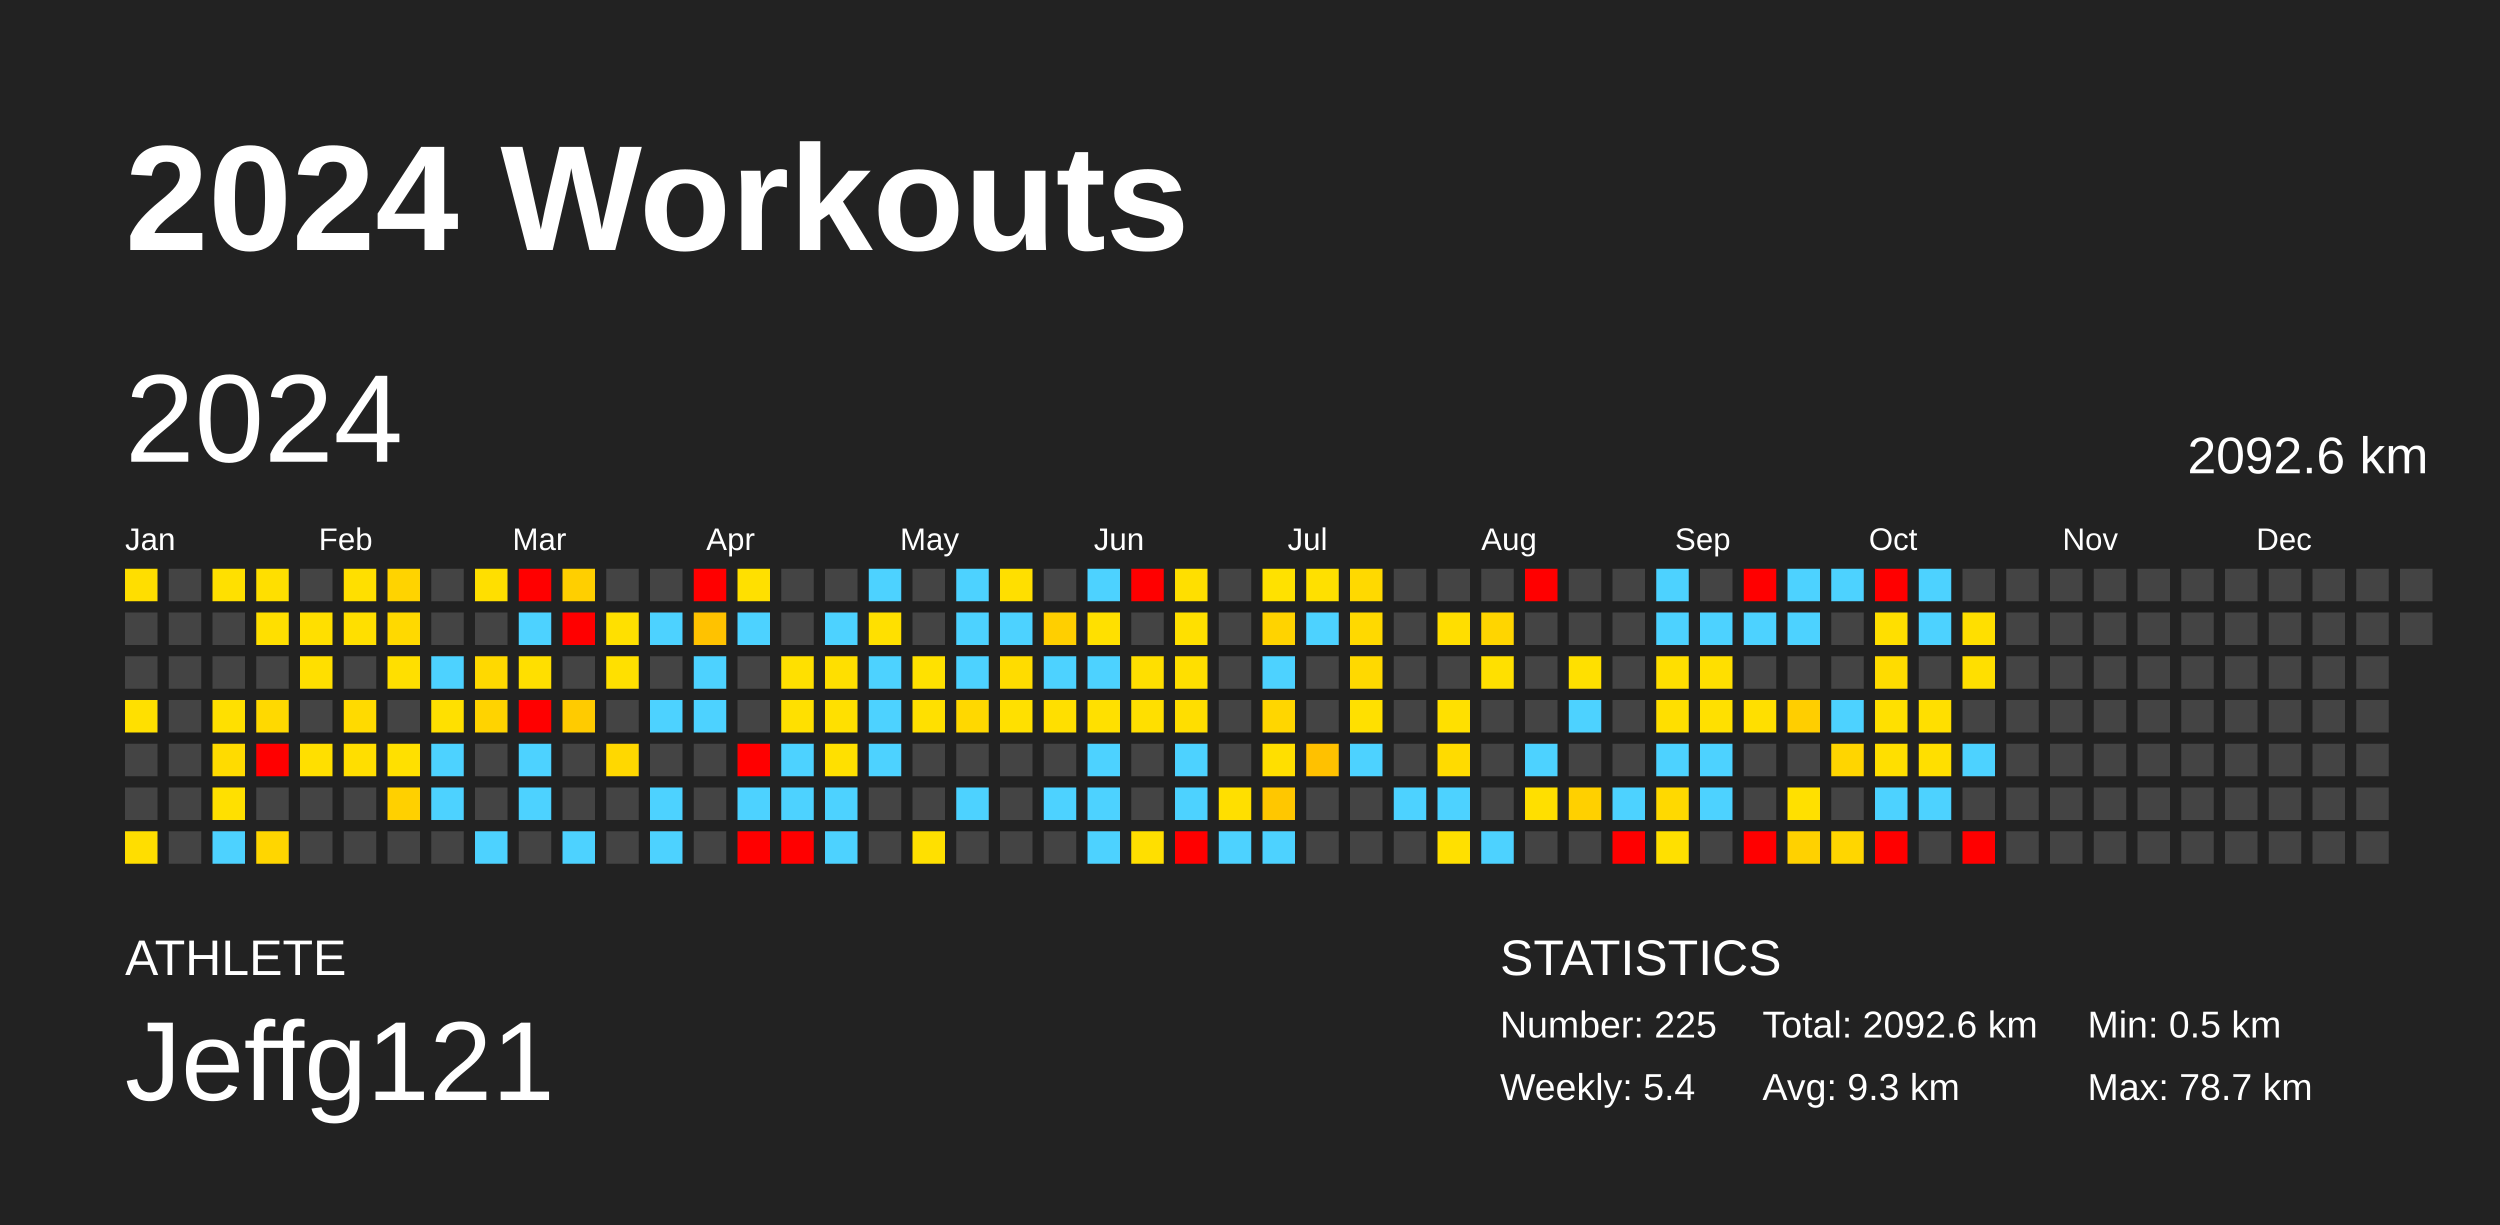
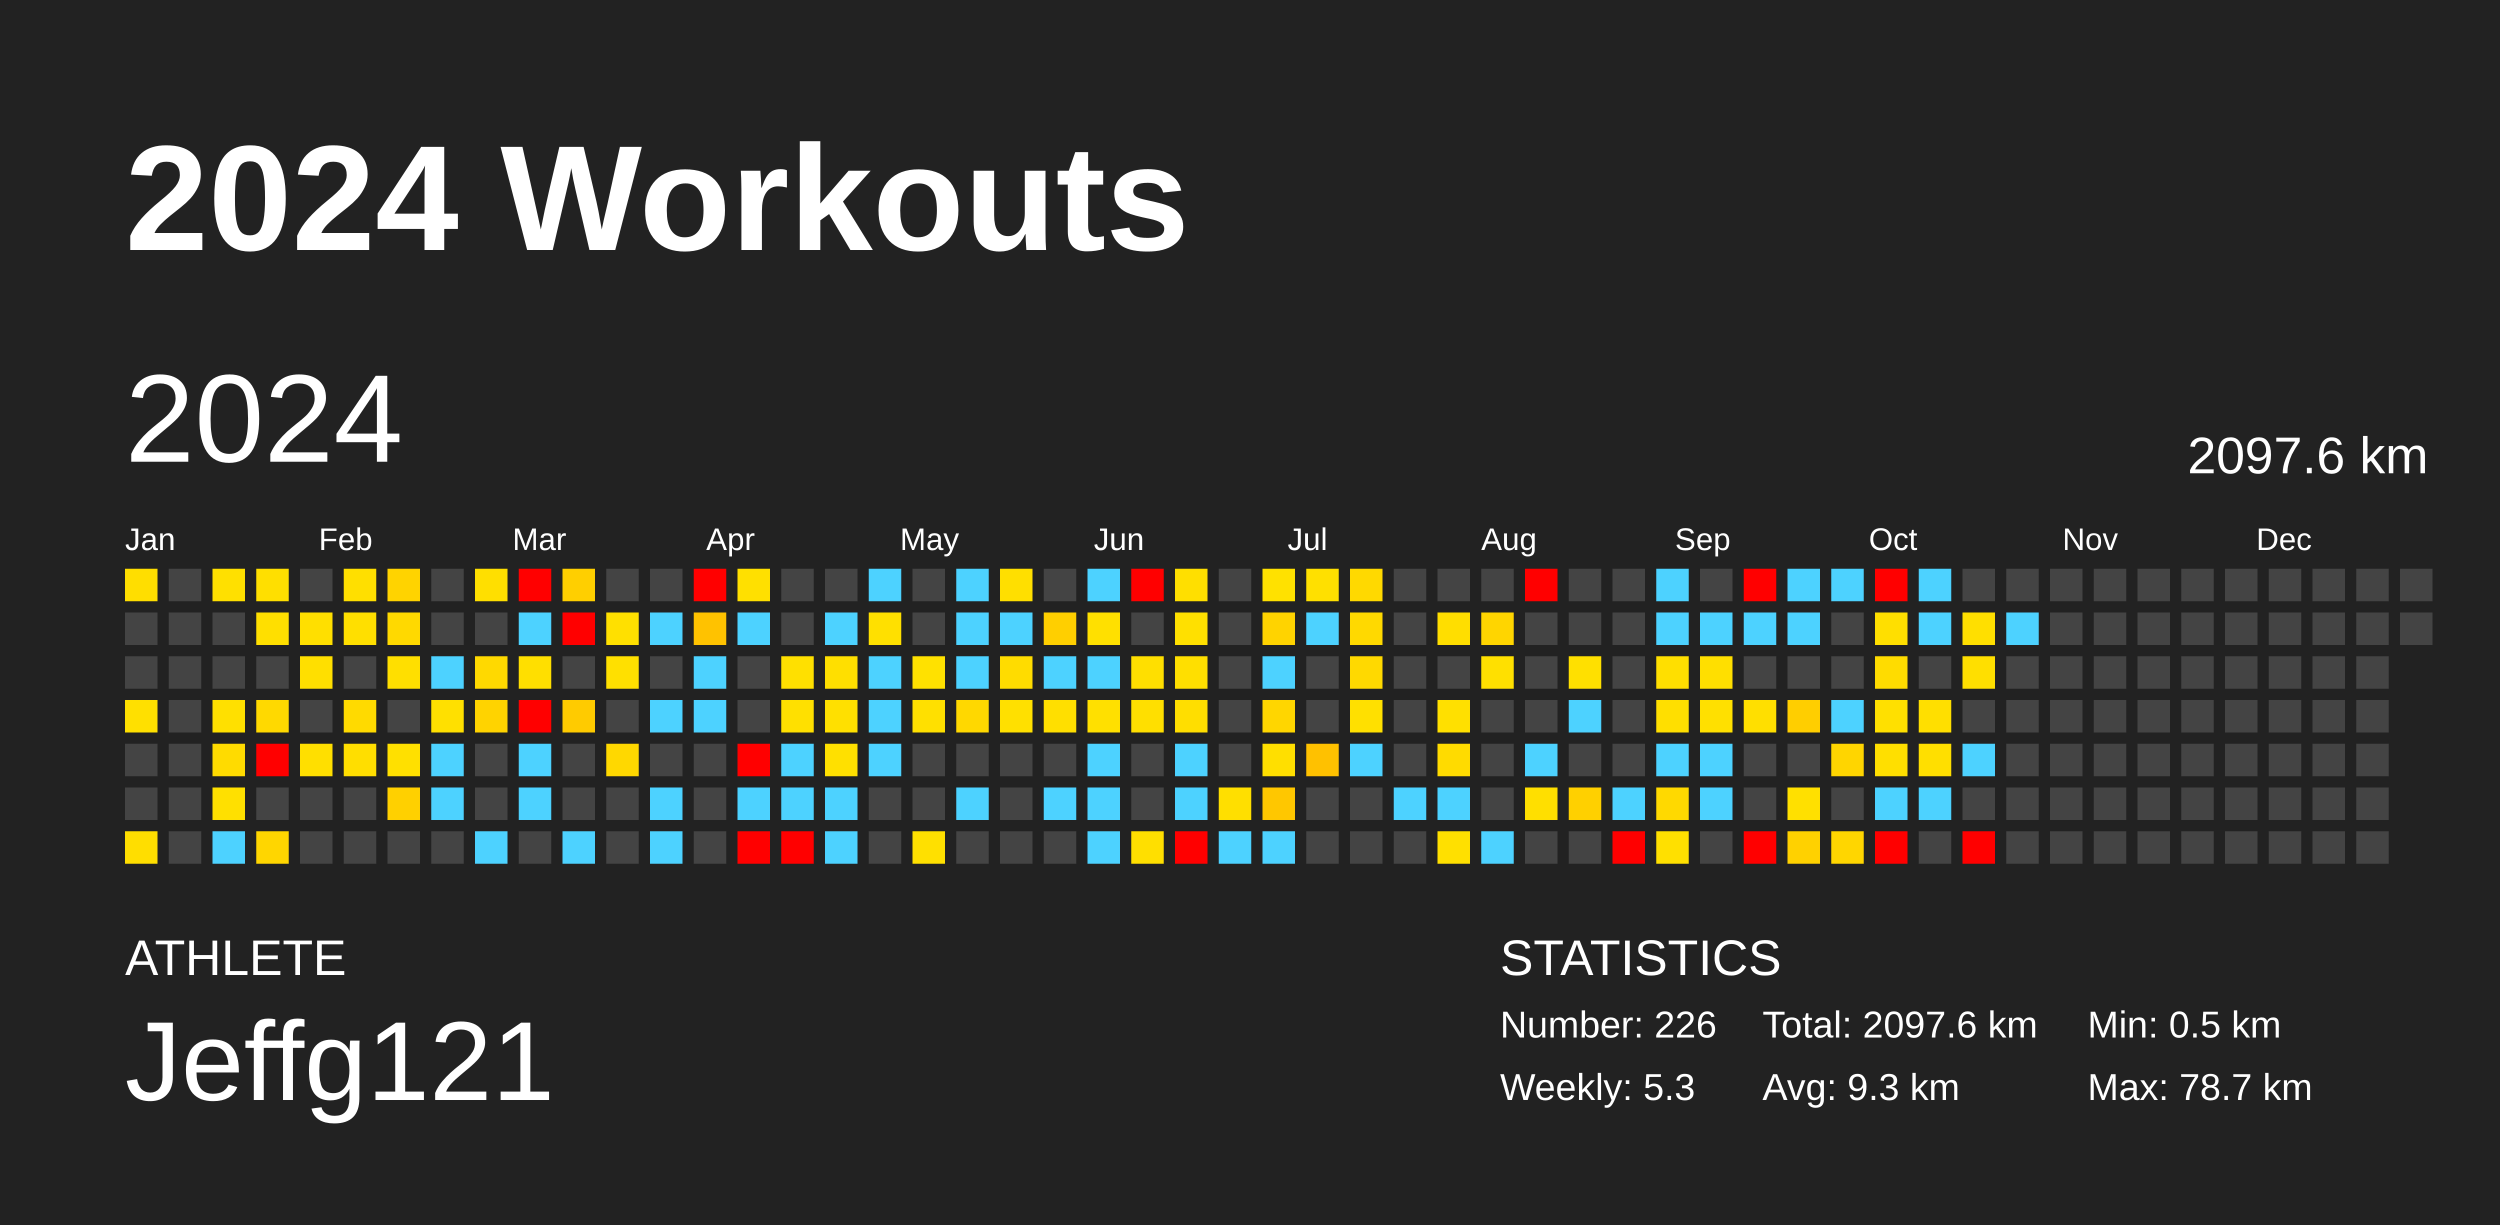
<svg xmlns="http://www.w3.org/2000/svg" baseProfile="full" height="98mm" version="1.1" viewBox="0,0,200,98" width="200mm">
  <defs />
  <rect fill="#222222" height="98" width="200" x="0" y="0" />
  <text fill="#FFFFFF" style="font-size:12px; font-family:Arial; font-weight:bold;" x="10" y="20">2024 Workouts</text>
  <text fill="#FFFFFF" style="font-size:4px; font-family:Arial" x="10" y="78">ATHLETE</text>
  <text fill="#FFFFFF" style="font-size:9px; font-family:Arial" x="10" y="88">Jeffg121</text>
  <text fill="#FFFFFF" style="font-size:4px; font-family:Arial" x="120" y="78">STATISTICS</text>
-   <text fill="#FFFFFF" style="font-size:3px; font-family:Arial" x="120" y="83">Number: 225</text>
-   <text fill="#FFFFFF" style="font-size:3px; font-family:Arial" x="120" y="88">Weekly: 5.4</text>
-   <text fill="#FFFFFF" style="font-size:3px; font-family:Arial" x="141" y="83">Total: 2092.6 km</text>
+   <text fill="#FFFFFF" style="font-size:3px; font-family:Arial" x="120" y="83">Number: 226</text>
+   <text fill="#FFFFFF" style="font-size:3px; font-family:Arial" x="120" y="88">Weekly: 5.3</text>
+   <text fill="#FFFFFF" style="font-size:3px; font-family:Arial" x="141" y="83">Total: 2097.6 km</text>
  <text fill="#FFFFFF" style="font-size:3px; font-family:Arial" x="141" y="88">Avg: 9.3 km</text>
  <text fill="#FFFFFF" style="font-size:3px; font-family:Arial" x="167" y="83">Min: 0.5 km</text>
  <text fill="#FFFFFF" style="font-size:3px; font-family:Arial" x="167" y="88">Max: 78.7 km</text>
  <text dominant-baseline="hanging" fill="#FFFFFF" style="font-size:10.0px; font-family:Arial;" x="10" y="30">2024</text>
-   <text dominant-baseline="hanging" fill="#FFFFFF" style="font-size:4.125px; font-family:Arial;" x="175" y="35">2092.6 km</text>
+   <text dominant-baseline="hanging" fill="#FFFFFF" style="font-size:4.125px; font-family:Arial;" x="175" y="35">2097.6 km</text>
  <text fill="#FFFFFF" style="font-size:2.5px; font-family:Arial" x="10.0" y="44">Jan</text>
  <text fill="#FFFFFF" style="font-size:2.5px; font-family:Arial" x="25.5" y="44">Feb</text>
  <text fill="#FFFFFF" style="font-size:2.5px; font-family:Arial" x="41.0" y="44">Mar</text>
  <text fill="#FFFFFF" style="font-size:2.5px; font-family:Arial" x="56.5" y="44">Apr</text>
  <text fill="#FFFFFF" style="font-size:2.5px; font-family:Arial" x="72.0" y="44">May</text>
  <text fill="#FFFFFF" style="font-size:2.5px; font-family:Arial" x="87.5" y="44">Jun</text>
  <text fill="#FFFFFF" style="font-size:2.5px; font-family:Arial" x="103.0" y="44">Jul</text>
  <text fill="#FFFFFF" style="font-size:2.5px; font-family:Arial" x="118.5" y="44">Aug</text>
  <text fill="#FFFFFF" style="font-size:2.5px; font-family:Arial" x="134.0" y="44">Sep</text>
  <text fill="#FFFFFF" style="font-size:2.5px; font-family:Arial" x="149.5" y="44">Oct</text>
  <text fill="#FFFFFF" style="font-size:2.5px; font-family:Arial" x="165.0" y="44">Nov</text>
  <text fill="#FFFFFF" style="font-size:2.5px; font-family:Arial" x="180.5" y="44">Dec</text>
  <rect fill="#ffde00" height="2.6" width="2.6" x="10.0" y="45.5" />
  <rect fill="#444444" height="2.6" width="2.6" x="10.0" y="49.0" />
  <rect fill="#444444" height="2.6" width="2.6" x="10.0" y="52.5" />
  <rect fill="#ffe000" height="2.6" width="2.6" x="10.0" y="56.0" />
  <rect fill="#444444" height="2.6" width="2.6" x="10.0" y="59.5" />
  <rect fill="#444444" height="2.6" width="2.6" x="10.0" y="63.0" />
  <rect fill="#ffde00" height="2.6" width="2.6" x="10.0" y="66.5" />
  <rect fill="#444444" height="2.6" width="2.6" x="13.5" y="45.5" />
  <rect fill="#444444" height="2.6" width="2.6" x="13.5" y="49.0" />
  <rect fill="#444444" height="2.6" width="2.6" x="13.5" y="52.5" />
  <rect fill="#444444" height="2.6" width="2.6" x="13.5" y="56.0" />
  <rect fill="#444444" height="2.6" width="2.6" x="13.5" y="59.5" />
  <rect fill="#444444" height="2.6" width="2.6" x="13.5" y="63.0" />
  <rect fill="#444444" height="2.6" width="2.6" x="13.5" y="66.5" />
  <rect fill="#ffe000" height="2.6" width="2.6" x="17.0" y="45.5" />
  <rect fill="#444444" height="2.6" width="2.6" x="17.0" y="49.0" />
  <rect fill="#444444" height="2.6" width="2.6" x="17.0" y="52.5" />
  <rect fill="#ffe000" height="2.6" width="2.6" x="17.0" y="56.0" />
  <rect fill="#ffdb00" height="2.6" width="2.6" x="17.0" y="59.5" />
  <rect fill="#ffe000" height="2.6" width="2.6" x="17.0" y="63.0" />
  <rect fill="#4dd2ff" height="2.6" width="2.6" x="17.0" y="66.5" />
  <rect fill="#ffdf00" height="2.6" width="2.6" x="20.5" y="45.5" />
  <rect fill="#ffdf00" height="2.6" width="2.6" x="20.5" y="49.0" />
  <rect fill="#444444" height="2.6" width="2.6" x="20.5" y="52.5" />
  <rect fill="#ffd900" height="2.6" width="2.6" x="20.5" y="56.0" />
  <rect fill="red" height="2.6" width="2.6" x="20.5" y="59.5" />
  <rect fill="#444444" height="2.6" width="2.6" x="20.5" y="63.0" />
  <rect fill="#ffd600" height="2.6" width="2.6" x="20.5" y="66.5" />
  <rect fill="#444444" height="2.6" width="2.6" x="24.0" y="45.5" />
  <rect fill="#ffdf00" height="2.6" width="2.6" x="24.0" y="49.0" />
  <rect fill="#ffdf00" height="2.6" width="2.6" x="24.0" y="52.5" />
  <rect fill="#444444" height="2.6" width="2.6" x="24.0" y="56.0" />
  <rect fill="#ffdf00" height="2.6" width="2.6" x="24.0" y="59.5" />
  <rect fill="#444444" height="2.6" width="2.6" x="24.0" y="63.0" />
  <rect fill="#444444" height="2.6" width="2.6" x="24.0" y="66.5" />
  <rect fill="#ffdf00" height="2.6" width="2.6" x="27.5" y="45.5" />
  <rect fill="#ffdf00" height="2.6" width="2.6" x="27.5" y="49.0" />
  <rect fill="#444444" height="2.6" width="2.6" x="27.5" y="52.5" />
  <rect fill="#ffda00" height="2.6" width="2.6" x="27.5" y="56.0" />
  <rect fill="#ffde00" height="2.6" width="2.6" x="27.5" y="59.5" />
  <rect fill="#444444" height="2.6" width="2.6" x="27.5" y="63.0" />
  <rect fill="#444444" height="2.6" width="2.6" x="27.5" y="66.5" />
  <rect fill="#ffd300" height="2.6" width="2.6" x="31.0" y="45.5" />
  <rect fill="#ffd900" height="2.6" width="2.6" x="31.0" y="49.0" />
  <rect fill="#ffdf00" height="2.6" width="2.6" x="31.0" y="52.5" />
  <rect fill="#444444" height="2.6" width="2.6" x="31.0" y="56.0" />
  <rect fill="#ffe000" height="2.6" width="2.6" x="31.0" y="59.5" />
  <rect fill="#ffd000" height="2.6" width="2.6" x="31.0" y="63.0" />
  <rect fill="#444444" height="2.6" width="2.6" x="31.0" y="66.5" />
  <rect fill="#444444" height="2.6" width="2.6" x="34.5" y="45.5" />
  <rect fill="#444444" height="2.6" width="2.6" x="34.5" y="49.0" />
  <rect fill="#4dd2ff" height="2.6" width="2.6" x="34.5" y="52.5" />
  <rect fill="#ffe000" height="2.6" width="2.6" x="34.5" y="56.0" />
  <rect fill="#4dd2ff" height="2.6" width="2.6" x="34.5" y="59.5" />
  <rect fill="#4dd2ff" height="2.6" width="2.6" x="34.5" y="63.0" />
  <rect fill="#444444" height="2.6" width="2.6" x="34.5" y="66.5" />
  <rect fill="#ffdf00" height="2.6" width="2.6" x="38.0" y="45.5" />
  <rect fill="#444444" height="2.6" width="2.6" x="38.0" y="49.0" />
  <rect fill="#ffd900" height="2.6" width="2.6" x="38.0" y="52.5" />
  <rect fill="#ffd300" height="2.6" width="2.6" x="38.0" y="56.0" />
  <rect fill="#444444" height="2.6" width="2.6" x="38.0" y="59.5" />
  <rect fill="#444444" height="2.6" width="2.6" x="38.0" y="63.0" />
  <rect fill="#4dd2ff" height="2.6" width="2.6" x="38.0" y="66.5" />
  <rect fill="red" height="2.6" width="2.6" x="41.5" y="45.5" />
  <rect fill="#4dd2ff" height="2.6" width="2.6" x="41.5" y="49.0" />
  <rect fill="#ffdf00" height="2.6" width="2.6" x="41.5" y="52.5" />
  <rect fill="red" height="2.6" width="2.6" x="41.5" y="56.0" />
  <rect fill="#4dd2ff" height="2.6" width="2.6" x="41.5" y="59.5" />
  <rect fill="#4dd2ff" height="2.6" width="2.6" x="41.5" y="63.0" />
  <rect fill="#444444" height="2.6" width="2.6" x="41.5" y="66.5" />
  <rect fill="#ffcf00" height="2.6" width="2.6" x="45.0" y="45.5" />
  <rect fill="red" height="2.6" width="2.6" x="45.0" y="49.0" />
  <rect fill="#444444" height="2.6" width="2.6" x="45.0" y="52.5" />
  <rect fill="#ffcb00" height="2.6" width="2.6" x="45.0" y="56.0" />
  <rect fill="#444444" height="2.6" width="2.6" x="45.0" y="59.5" />
  <rect fill="#444444" height="2.6" width="2.6" x="45.0" y="63.0" />
  <rect fill="#4dd2ff" height="2.6" width="2.6" x="45.0" y="66.5" />
  <rect fill="#444444" height="2.6" width="2.6" x="48.5" y="45.5" />
  <rect fill="#ffe000" height="2.6" width="2.6" x="48.5" y="49.0" />
  <rect fill="#ffe000" height="2.6" width="2.6" x="48.5" y="52.5" />
  <rect fill="#444444" height="2.6" width="2.6" x="48.5" y="56.0" />
  <rect fill="#ffd800" height="2.6" width="2.6" x="48.5" y="59.5" />
  <rect fill="#444444" height="2.6" width="2.6" x="48.5" y="63.0" />
  <rect fill="#444444" height="2.6" width="2.6" x="48.5" y="66.5" />
  <rect fill="#444444" height="2.6" width="2.6" x="52.0" y="45.5" />
  <rect fill="#4dd2ff" height="2.6" width="2.6" x="52.0" y="49.0" />
  <rect fill="#444444" height="2.6" width="2.6" x="52.0" y="52.5" />
  <rect fill="#4dd2ff" height="2.6" width="2.6" x="52.0" y="56.0" />
  <rect fill="#444444" height="2.6" width="2.6" x="52.0" y="59.5" />
  <rect fill="#4dd2ff" height="2.6" width="2.6" x="52.0" y="63.0" />
  <rect fill="#4dd2ff" height="2.6" width="2.6" x="52.0" y="66.5" />
  <rect fill="red" height="2.6" width="2.6" x="55.5" y="45.5" />
  <rect fill="#ffc200" height="2.6" width="2.6" x="55.5" y="49.0" />
  <rect fill="#4dd2ff" height="2.6" width="2.6" x="55.5" y="52.5" />
  <rect fill="#4dd2ff" height="2.6" width="2.6" x="55.5" y="56.0" />
  <rect fill="#444444" height="2.6" width="2.6" x="55.5" y="59.5" />
  <rect fill="#444444" height="2.6" width="2.6" x="55.5" y="63.0" />
  <rect fill="#444444" height="2.6" width="2.6" x="55.5" y="66.5" />
  <rect fill="#ffe000" height="2.6" width="2.6" x="59.0" y="45.5" />
  <rect fill="#4dd2ff" height="2.6" width="2.6" x="59.0" y="49.0" />
  <rect fill="#444444" height="2.6" width="2.6" x="59.0" y="52.5" />
  <rect fill="#444444" height="2.6" width="2.6" x="59.0" y="56.0" />
  <rect fill="red" height="2.6" width="2.6" x="59.0" y="59.5" />
  <rect fill="#4dd2ff" height="2.6" width="2.6" x="59.0" y="63.0" />
  <rect fill="red" height="2.6" width="2.6" x="59.0" y="66.5" />
  <rect fill="#444444" height="2.6" width="2.6" x="62.5" y="45.5" />
  <rect fill="#444444" height="2.6" width="2.6" x="62.5" y="49.0" />
  <rect fill="#ffe000" height="2.6" width="2.6" x="62.5" y="52.5" />
  <rect fill="#ffe000" height="2.6" width="2.6" x="62.5" y="56.0" />
  <rect fill="#4dd2ff" height="2.6" width="2.6" x="62.5" y="59.5" />
  <rect fill="#4dd2ff" height="2.6" width="2.6" x="62.5" y="63.0" />
  <rect fill="red" height="2.6" width="2.6" x="62.5" y="66.5" />
  <rect fill="#444444" height="2.6" width="2.6" x="66.0" y="45.5" />
  <rect fill="#4dd2ff" height="2.6" width="2.6" x="66.0" y="49.0" />
  <rect fill="#ffdf00" height="2.6" width="2.6" x="66.0" y="52.5" />
  <rect fill="#ffe000" height="2.6" width="2.6" x="66.0" y="56.0" />
  <rect fill="#ffe000" height="2.6" width="2.6" x="66.0" y="59.5" />
  <rect fill="#4dd2ff" height="2.6" width="2.6" x="66.0" y="63.0" />
  <rect fill="#4dd2ff" height="2.6" width="2.6" x="66.0" y="66.5" />
  <rect fill="#4dd2ff" height="2.6" width="2.6" x="69.5" y="45.5" />
  <rect fill="#ffe000" height="2.6" width="2.6" x="69.5" y="49.0" />
  <rect fill="#4dd2ff" height="2.6" width="2.6" x="69.5" y="52.5" />
  <rect fill="#4dd2ff" height="2.6" width="2.6" x="69.5" y="56.0" />
  <rect fill="#4dd2ff" height="2.6" width="2.6" x="69.5" y="59.5" />
  <rect fill="#444444" height="2.6" width="2.6" x="69.5" y="63.0" />
  <rect fill="#444444" height="2.6" width="2.6" x="69.5" y="66.5" />
  <rect fill="#444444" height="2.6" width="2.6" x="73.0" y="45.5" />
  <rect fill="#444444" height="2.6" width="2.6" x="73.0" y="49.0" />
  <rect fill="#ffe100" height="2.6" width="2.6" x="73.0" y="52.5" />
  <rect fill="#ffe000" height="2.6" width="2.6" x="73.0" y="56.0" />
  <rect fill="#444444" height="2.6" width="2.6" x="73.0" y="59.5" />
  <rect fill="#444444" height="2.6" width="2.6" x="73.0" y="63.0" />
  <rect fill="#ffe000" height="2.6" width="2.6" x="73.0" y="66.5" />
  <rect fill="#4dd2ff" height="2.6" width="2.6" x="76.5" y="45.5" />
  <rect fill="#4dd2ff" height="2.6" width="2.6" x="76.5" y="49.0" />
  <rect fill="#4dd2ff" height="2.6" width="2.6" x="76.5" y="52.5" />
  <rect fill="#ffd800" height="2.6" width="2.6" x="76.5" y="56.0" />
  <rect fill="#444444" height="2.6" width="2.6" x="76.5" y="59.5" />
  <rect fill="#4dd2ff" height="2.6" width="2.6" x="76.5" y="63.0" />
  <rect fill="#444444" height="2.6" width="2.6" x="76.5" y="66.5" />
  <rect fill="#ffdf00" height="2.6" width="2.6" x="80.0" y="45.5" />
  <rect fill="#4dd2ff" height="2.6" width="2.6" x="80.0" y="49.0" />
  <rect fill="#ffdc00" height="2.6" width="2.6" x="80.0" y="52.5" />
  <rect fill="#ffe000" height="2.6" width="2.6" x="80.0" y="56.0" />
  <rect fill="#444444" height="2.6" width="2.6" x="80.0" y="59.5" />
  <rect fill="#444444" height="2.6" width="2.6" x="80.0" y="63.0" />
  <rect fill="#444444" height="2.6" width="2.6" x="80.0" y="66.5" />
  <rect fill="#444444" height="2.6" width="2.6" x="83.5" y="45.5" />
  <rect fill="#ffcf00" height="2.6" width="2.6" x="83.5" y="49.0" />
  <rect fill="#4dd2ff" height="2.6" width="2.6" x="83.5" y="52.5" />
  <rect fill="#ffdf00" height="2.6" width="2.6" x="83.5" y="56.0" />
  <rect fill="#444444" height="2.6" width="2.6" x="83.5" y="59.5" />
  <rect fill="#4dd2ff" height="2.6" width="2.6" x="83.5" y="63.0" />
  <rect fill="#444444" height="2.6" width="2.6" x="83.5" y="66.5" />
  <rect fill="#4dd2ff" height="2.6" width="2.6" x="87.0" y="45.5" />
  <rect fill="#ffe000" height="2.6" width="2.6" x="87.0" y="49.0" />
  <rect fill="#4dd2ff" height="2.6" width="2.6" x="87.0" y="52.5" />
  <rect fill="#ffe000" height="2.6" width="2.6" x="87.0" y="56.0" />
  <rect fill="#4dd2ff" height="2.6" width="2.6" x="87.0" y="59.5" />
  <rect fill="#4dd2ff" height="2.6" width="2.6" x="87.0" y="63.0" />
  <rect fill="#4dd2ff" height="2.6" width="2.6" x="87.0" y="66.5" />
  <rect fill="red" height="2.6" width="2.6" x="90.5" y="45.5" />
  <rect fill="#444444" height="2.6" width="2.6" x="90.5" y="49.0" />
  <rect fill="#ffdf00" height="2.6" width="2.6" x="90.5" y="52.5" />
  <rect fill="#ffdf00" height="2.6" width="2.6" x="90.5" y="56.0" />
  <rect fill="#444444" height="2.6" width="2.6" x="90.5" y="59.5" />
  <rect fill="#444444" height="2.6" width="2.6" x="90.5" y="63.0" />
  <rect fill="#ffdf00" height="2.6" width="2.6" x="90.5" y="66.5" />
  <rect fill="#ffdf00" height="2.6" width="2.6" x="94.0" y="45.5" />
  <rect fill="#ffe000" height="2.6" width="2.6" x="94.0" y="49.0" />
  <rect fill="#ffdf00" height="2.6" width="2.6" x="94.0" y="52.5" />
  <rect fill="#ffde00" height="2.6" width="2.6" x="94.0" y="56.0" />
  <rect fill="#4dd2ff" height="2.6" width="2.6" x="94.0" y="59.5" />
  <rect fill="#4dd2ff" height="2.6" width="2.6" x="94.0" y="63.0" />
  <rect fill="red" height="2.6" width="2.6" x="94.0" y="66.5" />
  <rect fill="#444444" height="2.6" width="2.6" x="97.5" y="45.5" />
  <rect fill="#444444" height="2.6" width="2.6" x="97.5" y="49.0" />
  <rect fill="#444444" height="2.6" width="2.6" x="97.5" y="52.5" />
  <rect fill="#444444" height="2.6" width="2.6" x="97.5" y="56.0" />
  <rect fill="#444444" height="2.6" width="2.6" x="97.5" y="59.5" />
  <rect fill="#ffdf00" height="2.6" width="2.6" x="97.5" y="63.0" />
  <rect fill="#4dd2ff" height="2.6" width="2.6" x="97.5" y="66.5" />
  <rect fill="#ffe100" height="2.6" width="2.6" x="101.0" y="45.5" />
  <rect fill="#ffd300" height="2.6" width="2.6" x="101.0" y="49.0" />
  <rect fill="#4dd2ff" height="2.6" width="2.6" x="101.0" y="52.5" />
  <rect fill="#ffd600" height="2.6" width="2.6" x="101.0" y="56.0" />
  <rect fill="#ffdf00" height="2.6" width="2.6" x="101.0" y="59.5" />
  <rect fill="#ffc700" height="2.6" width="2.6" x="101.0" y="63.0" />
  <rect fill="#4dd2ff" height="2.6" width="2.6" x="101.0" y="66.5" />
  <rect fill="#ffe000" height="2.6" width="2.6" x="104.5" y="45.5" />
  <rect fill="#4dd2ff" height="2.6" width="2.6" x="104.5" y="49.0" />
  <rect fill="#444444" height="2.6" width="2.6" x="104.5" y="52.5" />
  <rect fill="#444444" height="2.6" width="2.6" x="104.5" y="56.0" />
  <rect fill="#ffc100" height="2.6" width="2.6" x="104.5" y="59.5" />
  <rect fill="#444444" height="2.6" width="2.6" x="104.5" y="63.0" />
  <rect fill="#444444" height="2.6" width="2.6" x="104.5" y="66.5" />
  <rect fill="#ffd900" height="2.6" width="2.6" x="108.0" y="45.5" />
  <rect fill="#ffd900" height="2.6" width="2.6" x="108.0" y="49.0" />
  <rect fill="#ffd900" height="2.6" width="2.6" x="108.0" y="52.5" />
  <rect fill="#ffe000" height="2.6" width="2.6" x="108.0" y="56.0" />
  <rect fill="#4dd2ff" height="2.6" width="2.6" x="108.0" y="59.5" />
  <rect fill="#444444" height="2.6" width="2.6" x="108.0" y="63.0" />
  <rect fill="#444444" height="2.6" width="2.6" x="108.0" y="66.5" />
  <rect fill="#444444" height="2.6" width="2.6" x="111.5" y="45.5" />
  <rect fill="#444444" height="2.6" width="2.6" x="111.5" y="49.0" />
  <rect fill="#444444" height="2.6" width="2.6" x="111.5" y="52.5" />
  <rect fill="#444444" height="2.6" width="2.6" x="111.5" y="56.0" />
  <rect fill="#444444" height="2.6" width="2.6" x="111.5" y="59.5" />
  <rect fill="#4dd2ff" height="2.6" width="2.6" x="111.5" y="63.0" />
  <rect fill="#444444" height="2.6" width="2.6" x="111.5" y="66.5" />
  <rect fill="#444444" height="2.6" width="2.6" x="115.0" y="45.5" />
  <rect fill="#ffde00" height="2.6" width="2.6" x="115.0" y="49.0" />
  <rect fill="#444444" height="2.6" width="2.6" x="115.0" y="52.5" />
  <rect fill="#ffe000" height="2.6" width="2.6" x="115.0" y="56.0" />
  <rect fill="#ffdb00" height="2.6" width="2.6" x="115.0" y="59.5" />
  <rect fill="#4dd2ff" height="2.6" width="2.6" x="115.0" y="63.0" />
  <rect fill="#ffe000" height="2.6" width="2.6" x="115.0" y="66.5" />
  <rect fill="#444444" height="2.6" width="2.6" x="118.5" y="45.5" />
  <rect fill="#ffd500" height="2.6" width="2.6" x="118.5" y="49.0" />
  <rect fill="#ffe000" height="2.6" width="2.6" x="118.5" y="52.5" />
  <rect fill="#444444" height="2.6" width="2.6" x="118.5" y="56.0" />
  <rect fill="#444444" height="2.6" width="2.6" x="118.5" y="59.5" />
  <rect fill="#444444" height="2.6" width="2.6" x="118.5" y="63.0" />
  <rect fill="#4dd2ff" height="2.6" width="2.6" x="118.5" y="66.5" />
  <rect fill="red" height="2.6" width="2.6" x="122.0" y="45.5" />
  <rect fill="#444444" height="2.6" width="2.6" x="122.0" y="49.0" />
  <rect fill="#444444" height="2.6" width="2.6" x="122.0" y="52.5" />
  <rect fill="#444444" height="2.6" width="2.6" x="122.0" y="56.0" />
  <rect fill="#4dd2ff" height="2.6" width="2.6" x="122.0" y="59.5" />
  <rect fill="#ffdf00" height="2.6" width="2.6" x="122.0" y="63.0" />
  <rect fill="#444444" height="2.6" width="2.6" x="122.0" y="66.5" />
  <rect fill="#444444" height="2.6" width="2.6" x="125.5" y="45.5" />
  <rect fill="#444444" height="2.6" width="2.6" x="125.5" y="49.0" />
  <rect fill="#ffe000" height="2.6" width="2.6" x="125.5" y="52.5" />
  <rect fill="#4dd2ff" height="2.6" width="2.6" x="125.5" y="56.0" />
  <rect fill="#444444" height="2.6" width="2.6" x="125.5" y="59.5" />
  <rect fill="#ffd000" height="2.6" width="2.6" x="125.5" y="63.0" />
  <rect fill="#444444" height="2.6" width="2.6" x="125.5" y="66.5" />
  <rect fill="#444444" height="2.6" width="2.6" x="129.0" y="45.5" />
  <rect fill="#444444" height="2.6" width="2.6" x="129.0" y="49.0" />
  <rect fill="#444444" height="2.6" width="2.6" x="129.0" y="52.5" />
  <rect fill="#444444" height="2.6" width="2.6" x="129.0" y="56.0" />
  <rect fill="#444444" height="2.6" width="2.6" x="129.0" y="59.5" />
  <rect fill="#4dd2ff" height="2.6" width="2.6" x="129.0" y="63.0" />
  <rect fill="red" height="2.6" width="2.6" x="129.0" y="66.5" />
  <rect fill="#4dd2ff" height="2.6" width="2.6" x="132.5" y="45.5" />
  <rect fill="#4dd2ff" height="2.6" width="2.6" x="132.5" y="49.0" />
  <rect fill="#ffdf00" height="2.6" width="2.6" x="132.5" y="52.5" />
  <rect fill="#ffdf00" height="2.6" width="2.6" x="132.5" y="56.0" />
  <rect fill="#4dd2ff" height="2.6" width="2.6" x="132.5" y="59.5" />
  <rect fill="#ffd900" height="2.6" width="2.6" x="132.5" y="63.0" />
  <rect fill="#ffe000" height="2.6" width="2.6" x="132.5" y="66.5" />
  <rect fill="#444444" height="2.6" width="2.6" x="136.0" y="45.5" />
  <rect fill="#4dd2ff" height="2.6" width="2.6" x="136.0" y="49.0" />
  <rect fill="#ffdf00" height="2.6" width="2.6" x="136.0" y="52.5" />
  <rect fill="#ffe000" height="2.6" width="2.6" x="136.0" y="56.0" />
  <rect fill="#4dd2ff" height="2.6" width="2.6" x="136.0" y="59.5" />
  <rect fill="#4dd2ff" height="2.6" width="2.6" x="136.0" y="63.0" />
  <rect fill="#444444" height="2.6" width="2.6" x="136.0" y="66.5" />
  <rect fill="red" height="2.6" width="2.6" x="139.5" y="45.5" />
  <rect fill="#4dd2ff" height="2.6" width="2.6" x="139.5" y="49.0" />
  <rect fill="#444444" height="2.6" width="2.6" x="139.5" y="52.5" />
  <rect fill="#ffdf00" height="2.6" width="2.6" x="139.5" y="56.0" />
  <rect fill="#444444" height="2.6" width="2.6" x="139.5" y="59.5" />
  <rect fill="#444444" height="2.6" width="2.6" x="139.5" y="63.0" />
  <rect fill="red" height="2.6" width="2.6" x="139.5" y="66.5" />
  <rect fill="#4dd2ff" height="2.6" width="2.6" x="143.0" y="45.5" />
  <rect fill="#4dd2ff" height="2.6" width="2.6" x="143.0" y="49.0" />
  <rect fill="#444444" height="2.6" width="2.6" x="143.0" y="52.5" />
  <rect fill="#ffce00" height="2.6" width="2.6" x="143.0" y="56.0" />
  <rect fill="#444444" height="2.6" width="2.6" x="143.0" y="59.5" />
  <rect fill="#ffe000" height="2.6" width="2.6" x="143.0" y="63.0" />
  <rect fill="#ffd100" height="2.6" width="2.6" x="143.0" y="66.5" />
  <rect fill="#4dd2ff" height="2.6" width="2.6" x="146.5" y="45.5" />
  <rect fill="#444444" height="2.6" width="2.6" x="146.5" y="49.0" />
  <rect fill="#444444" height="2.6" width="2.6" x="146.5" y="52.5" />
  <rect fill="#4dd2ff" height="2.6" width="2.6" x="146.5" y="56.0" />
  <rect fill="#ffd500" height="2.6" width="2.6" x="146.5" y="59.5" />
  <rect fill="#444444" height="2.6" width="2.6" x="146.5" y="63.0" />
  <rect fill="#ffd600" height="2.6" width="2.6" x="146.5" y="66.5" />
  <rect fill="red" height="2.6" width="2.6" x="150.0" y="45.5" />
  <rect fill="#ffdf00" height="2.6" width="2.6" x="150.0" y="49.0" />
  <rect fill="#ffdc00" height="2.6" width="2.6" x="150.0" y="52.5" />
  <rect fill="#ffe000" height="2.6" width="2.6" x="150.0" y="56.0" />
  <rect fill="#ffdf00" height="2.6" width="2.6" x="150.0" y="59.5" />
  <rect fill="#4dd2ff" height="2.6" width="2.6" x="150.0" y="63.0" />
  <rect fill="red" height="2.6" width="2.6" x="150.0" y="66.5" />
  <rect fill="#4dd2ff" height="2.6" width="2.6" x="153.5" y="45.5" />
  <rect fill="#4dd2ff" height="2.6" width="2.6" x="153.5" y="49.0" />
  <rect fill="#444444" height="2.6" width="2.6" x="153.5" y="52.5" />
  <rect fill="#ffdf00" height="2.6" width="2.6" x="153.5" y="56.0" />
  <rect fill="#ffdf00" height="2.6" width="2.6" x="153.5" y="59.5" />
  <rect fill="#4dd2ff" height="2.6" width="2.6" x="153.5" y="63.0" />
  <rect fill="#444444" height="2.6" width="2.6" x="153.5" y="66.5" />
  <rect fill="#444444" height="2.6" width="2.6" x="157.0" y="45.5" />
  <rect fill="#ffdf00" height="2.6" width="2.6" x="157.0" y="49.0" />
  <rect fill="#ffdf00" height="2.6" width="2.6" x="157.0" y="52.5" />
  <rect fill="#444444" height="2.6" width="2.6" x="157.0" y="56.0" />
  <rect fill="#4dd2ff" height="2.6" width="2.6" x="157.0" y="59.5" />
  <rect fill="#444444" height="2.6" width="2.6" x="157.0" y="63.0" />
  <rect fill="red" height="2.6" width="2.6" x="157.0" y="66.5" />
  <rect fill="#444444" height="2.6" width="2.6" x="160.5" y="45.5" />
-   <rect fill="#444444" height="2.6" width="2.6" x="160.5" y="49.0" />
+   <rect fill="#4dd2ff" height="2.6" width="2.6" x="160.5" y="49.0" />
  <rect fill="#444444" height="2.6" width="2.6" x="160.5" y="52.5" />
  <rect fill="#444444" height="2.6" width="2.6" x="160.5" y="56.0" />
  <rect fill="#444444" height="2.6" width="2.6" x="160.5" y="59.5" />
  <rect fill="#444444" height="2.6" width="2.6" x="160.5" y="63.0" />
  <rect fill="#444444" height="2.6" width="2.6" x="160.5" y="66.5" />
  <rect fill="#444444" height="2.6" width="2.6" x="164.0" y="45.5" />
  <rect fill="#444444" height="2.6" width="2.6" x="164.0" y="49.0" />
  <rect fill="#444444" height="2.6" width="2.6" x="164.0" y="52.5" />
  <rect fill="#444444" height="2.6" width="2.6" x="164.0" y="56.0" />
  <rect fill="#444444" height="2.6" width="2.6" x="164.0" y="59.5" />
  <rect fill="#444444" height="2.6" width="2.6" x="164.0" y="63.0" />
  <rect fill="#444444" height="2.6" width="2.6" x="164.0" y="66.5" />
  <rect fill="#444444" height="2.6" width="2.6" x="167.5" y="45.5" />
  <rect fill="#444444" height="2.6" width="2.6" x="167.5" y="49.0" />
  <rect fill="#444444" height="2.6" width="2.6" x="167.5" y="52.5" />
  <rect fill="#444444" height="2.6" width="2.6" x="167.5" y="56.0" />
  <rect fill="#444444" height="2.6" width="2.6" x="167.5" y="59.5" />
  <rect fill="#444444" height="2.6" width="2.6" x="167.5" y="63.0" />
  <rect fill="#444444" height="2.6" width="2.6" x="167.5" y="66.5" />
  <rect fill="#444444" height="2.6" width="2.6" x="171.0" y="45.5" />
  <rect fill="#444444" height="2.6" width="2.6" x="171.0" y="49.0" />
  <rect fill="#444444" height="2.6" width="2.6" x="171.0" y="52.5" />
  <rect fill="#444444" height="2.6" width="2.6" x="171.0" y="56.0" />
  <rect fill="#444444" height="2.6" width="2.6" x="171.0" y="59.5" />
  <rect fill="#444444" height="2.6" width="2.6" x="171.0" y="63.0" />
  <rect fill="#444444" height="2.6" width="2.6" x="171.0" y="66.5" />
  <rect fill="#444444" height="2.6" width="2.6" x="174.5" y="45.5" />
  <rect fill="#444444" height="2.6" width="2.6" x="174.5" y="49.0" />
  <rect fill="#444444" height="2.6" width="2.6" x="174.5" y="52.5" />
  <rect fill="#444444" height="2.6" width="2.6" x="174.5" y="56.0" />
  <rect fill="#444444" height="2.6" width="2.6" x="174.5" y="59.5" />
  <rect fill="#444444" height="2.6" width="2.6" x="174.5" y="63.0" />
  <rect fill="#444444" height="2.6" width="2.6" x="174.5" y="66.5" />
  <rect fill="#444444" height="2.6" width="2.6" x="178.0" y="45.5" />
  <rect fill="#444444" height="2.6" width="2.6" x="178.0" y="49.0" />
  <rect fill="#444444" height="2.6" width="2.6" x="178.0" y="52.5" />
  <rect fill="#444444" height="2.6" width="2.6" x="178.0" y="56.0" />
  <rect fill="#444444" height="2.6" width="2.6" x="178.0" y="59.5" />
  <rect fill="#444444" height="2.6" width="2.6" x="178.0" y="63.0" />
  <rect fill="#444444" height="2.6" width="2.6" x="178.0" y="66.5" />
  <rect fill="#444444" height="2.6" width="2.6" x="181.5" y="45.5" />
  <rect fill="#444444" height="2.6" width="2.6" x="181.5" y="49.0" />
  <rect fill="#444444" height="2.6" width="2.6" x="181.5" y="52.5" />
  <rect fill="#444444" height="2.6" width="2.6" x="181.5" y="56.0" />
  <rect fill="#444444" height="2.6" width="2.6" x="181.5" y="59.5" />
  <rect fill="#444444" height="2.6" width="2.6" x="181.5" y="63.0" />
  <rect fill="#444444" height="2.6" width="2.6" x="181.5" y="66.5" />
  <rect fill="#444444" height="2.6" width="2.6" x="185.0" y="45.5" />
  <rect fill="#444444" height="2.6" width="2.6" x="185.0" y="49.0" />
  <rect fill="#444444" height="2.6" width="2.6" x="185.0" y="52.5" />
  <rect fill="#444444" height="2.6" width="2.6" x="185.0" y="56.0" />
  <rect fill="#444444" height="2.6" width="2.6" x="185.0" y="59.5" />
  <rect fill="#444444" height="2.6" width="2.6" x="185.0" y="63.0" />
  <rect fill="#444444" height="2.6" width="2.6" x="185.0" y="66.5" />
  <rect fill="#444444" height="2.6" width="2.6" x="188.5" y="45.5" />
  <rect fill="#444444" height="2.6" width="2.6" x="188.5" y="49.0" />
  <rect fill="#444444" height="2.6" width="2.6" x="188.5" y="52.5" />
  <rect fill="#444444" height="2.6" width="2.6" x="188.5" y="56.0" />
  <rect fill="#444444" height="2.6" width="2.6" x="188.5" y="59.5" />
  <rect fill="#444444" height="2.6" width="2.6" x="188.5" y="63.0" />
  <rect fill="#444444" height="2.6" width="2.6" x="188.5" y="66.5" />
  <rect fill="#444444" height="2.6" width="2.6" x="192.0" y="45.5" />
  <rect fill="#444444" height="2.6" width="2.6" x="192.0" y="49.0" />
</svg>
